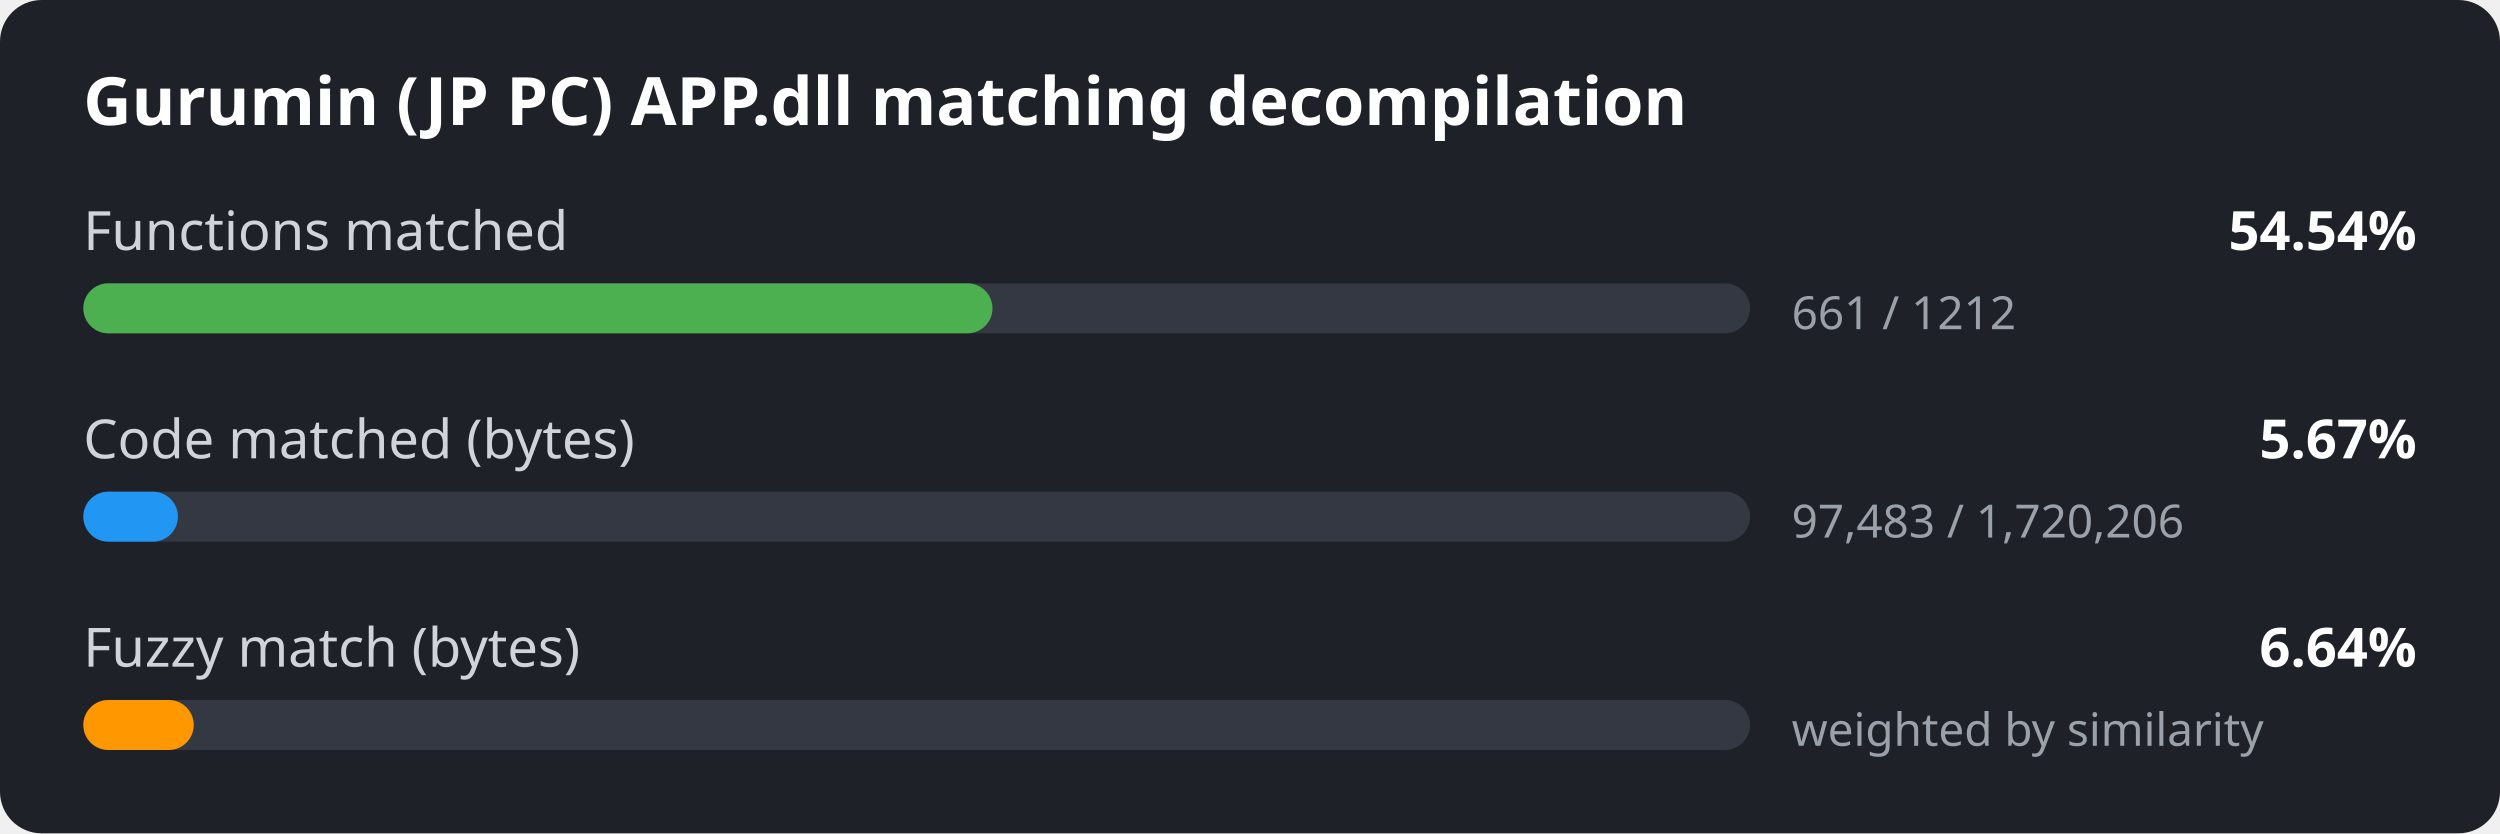
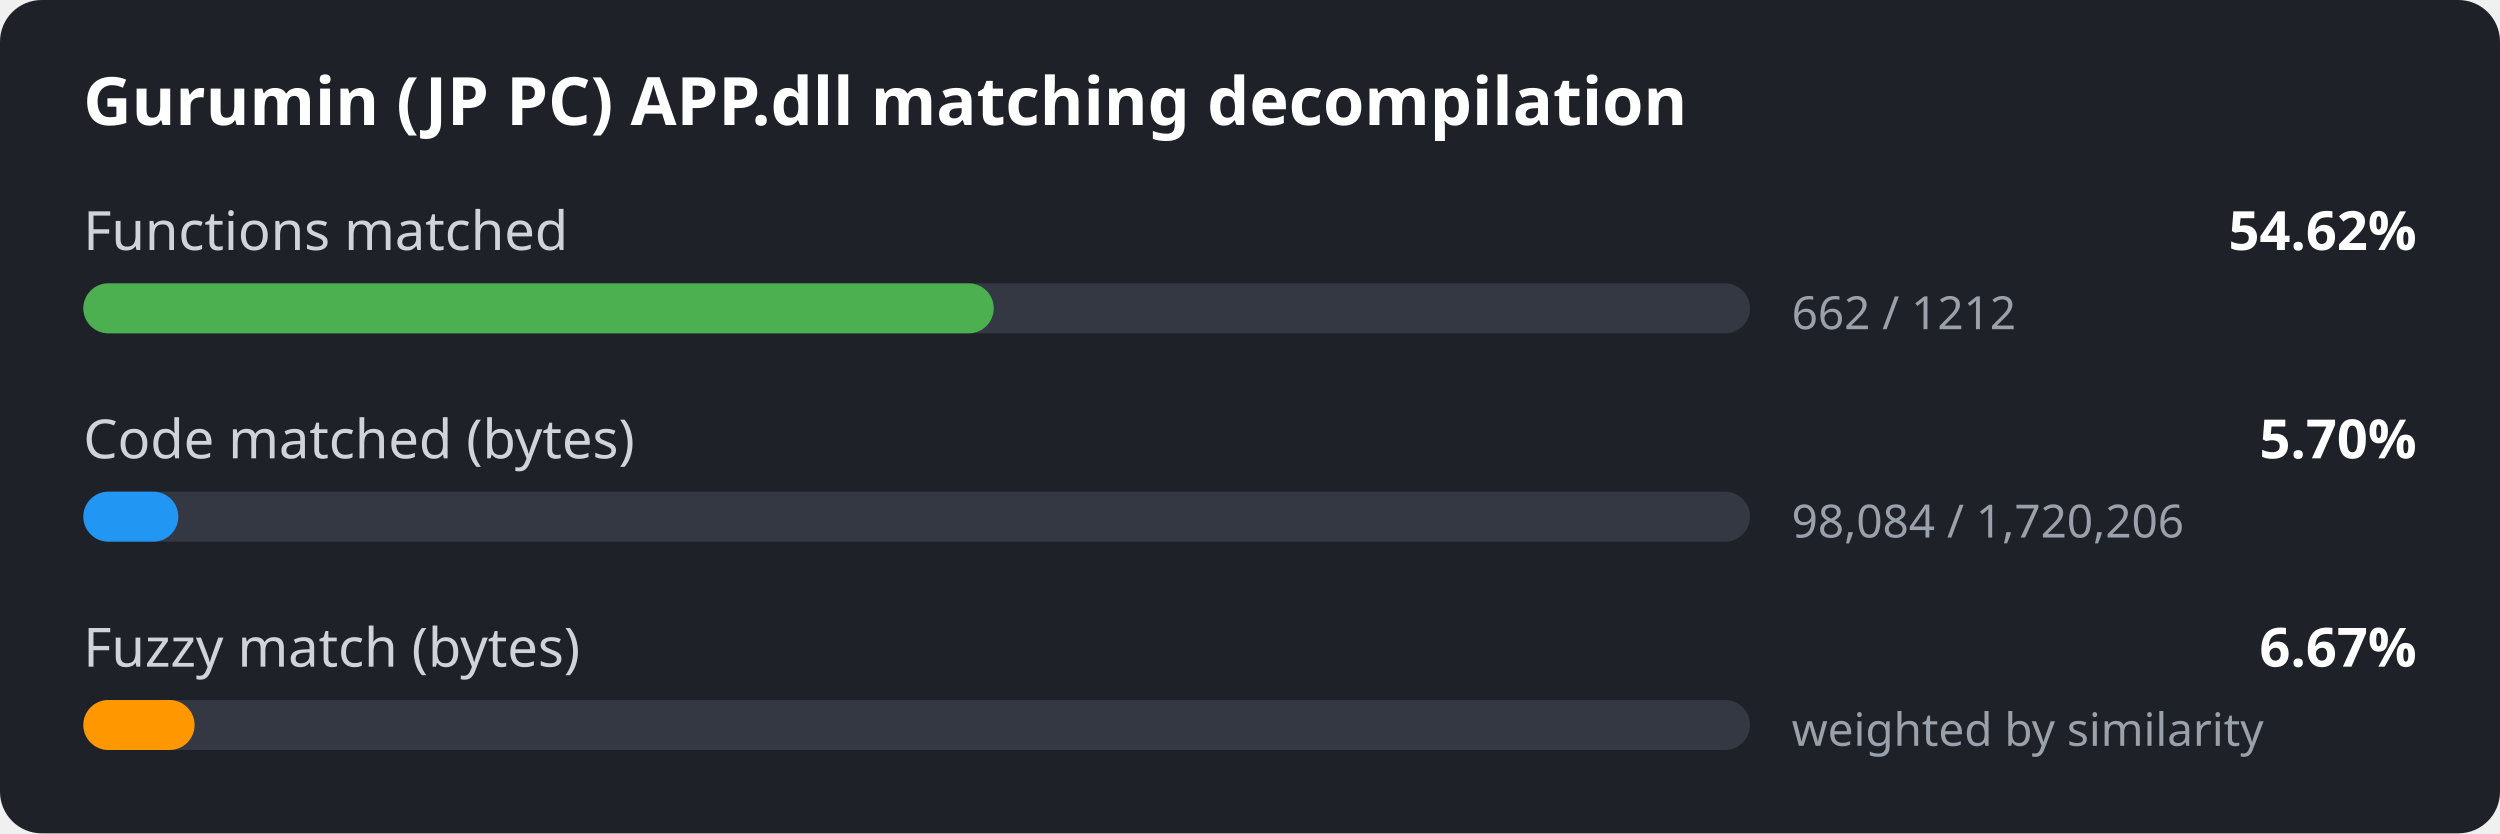
<svg xmlns="http://www.w3.org/2000/svg" width="600" height="200" viewBox="0 0 600 200">
  <style>
.bg { fill: #1e2127; }
.title { font: 600 16px sans-serif; fill: #ffffff; }
.label { font: 13px sans-serif; fill: #d0d4da; }
.value { font: 600 13px sans-serif; fill: #ffffff; }
.detail { font: 11px sans-serif; fill: #9aa1ab; }
.track { fill: #333842; }
</style>
  <rect width="600" height="200" rx="10" class="bg" />
  <text x="20" y="30" class="title">Gurumin (JP PC) APP.dll matching decompilation</text>
  <text x="20" y="60" class="label">Functions matched</text>
-   <text x="580" y="60" class="value" text-anchor="end">54.54%</text>
+   <text x="580" y="60" class="value" text-anchor="end">54.62%</text>
  <rect x="20" y="68" width="400" height="12" rx="6" class="track" />
-   <rect x="20" y="68" width="218.2" height="12" rx="6" fill="#4caf50" />
-   <text x="430" y="79" class="detail">661 / 1212</text>
+   <rect x="20" y="68" width="218.5" height="12" rx="6" fill="#4caf50" />
+   <text x="430" y="79" class="detail">662 / 1212</text>
  <text x="20" y="110" class="label">Code matched (bytes)</text>
-   <text x="580" y="110" class="value" text-anchor="end">5.67%</text>
+   <text x="580" y="110" class="value" text-anchor="end">5.70%</text>
  <rect x="20" y="118" width="400" height="12" rx="6" class="track" />
-   <rect x="20" y="118" width="22.7" height="12" rx="6" fill="#2196f3" />
-   <text x="430" y="129" class="detail">97,483 / 1,720,206</text>
+   <rect x="20" y="118" width="22.8" height="12" rx="6" fill="#2196f3" />
+   <text x="430" y="129" class="detail">98,084 / 1,720,206</text>
  <text x="20" y="160" class="label">Fuzzy match (bytes)</text>
-   <text x="580" y="160" class="value" text-anchor="end">6.64%</text>
+   <text x="580" y="160" class="value" text-anchor="end">6.67%</text>
  <rect x="20" y="168" width="400" height="12" rx="6" class="track" />
-   <rect x="20" y="168" width="26.5" height="12" rx="6" fill="#ff9800" />
+   <rect x="20" y="168" width="26.7" height="12" rx="6" fill="#ff9800" />
  <text x="430" y="179" class="detail">weighted by similarity</text>
</svg>
